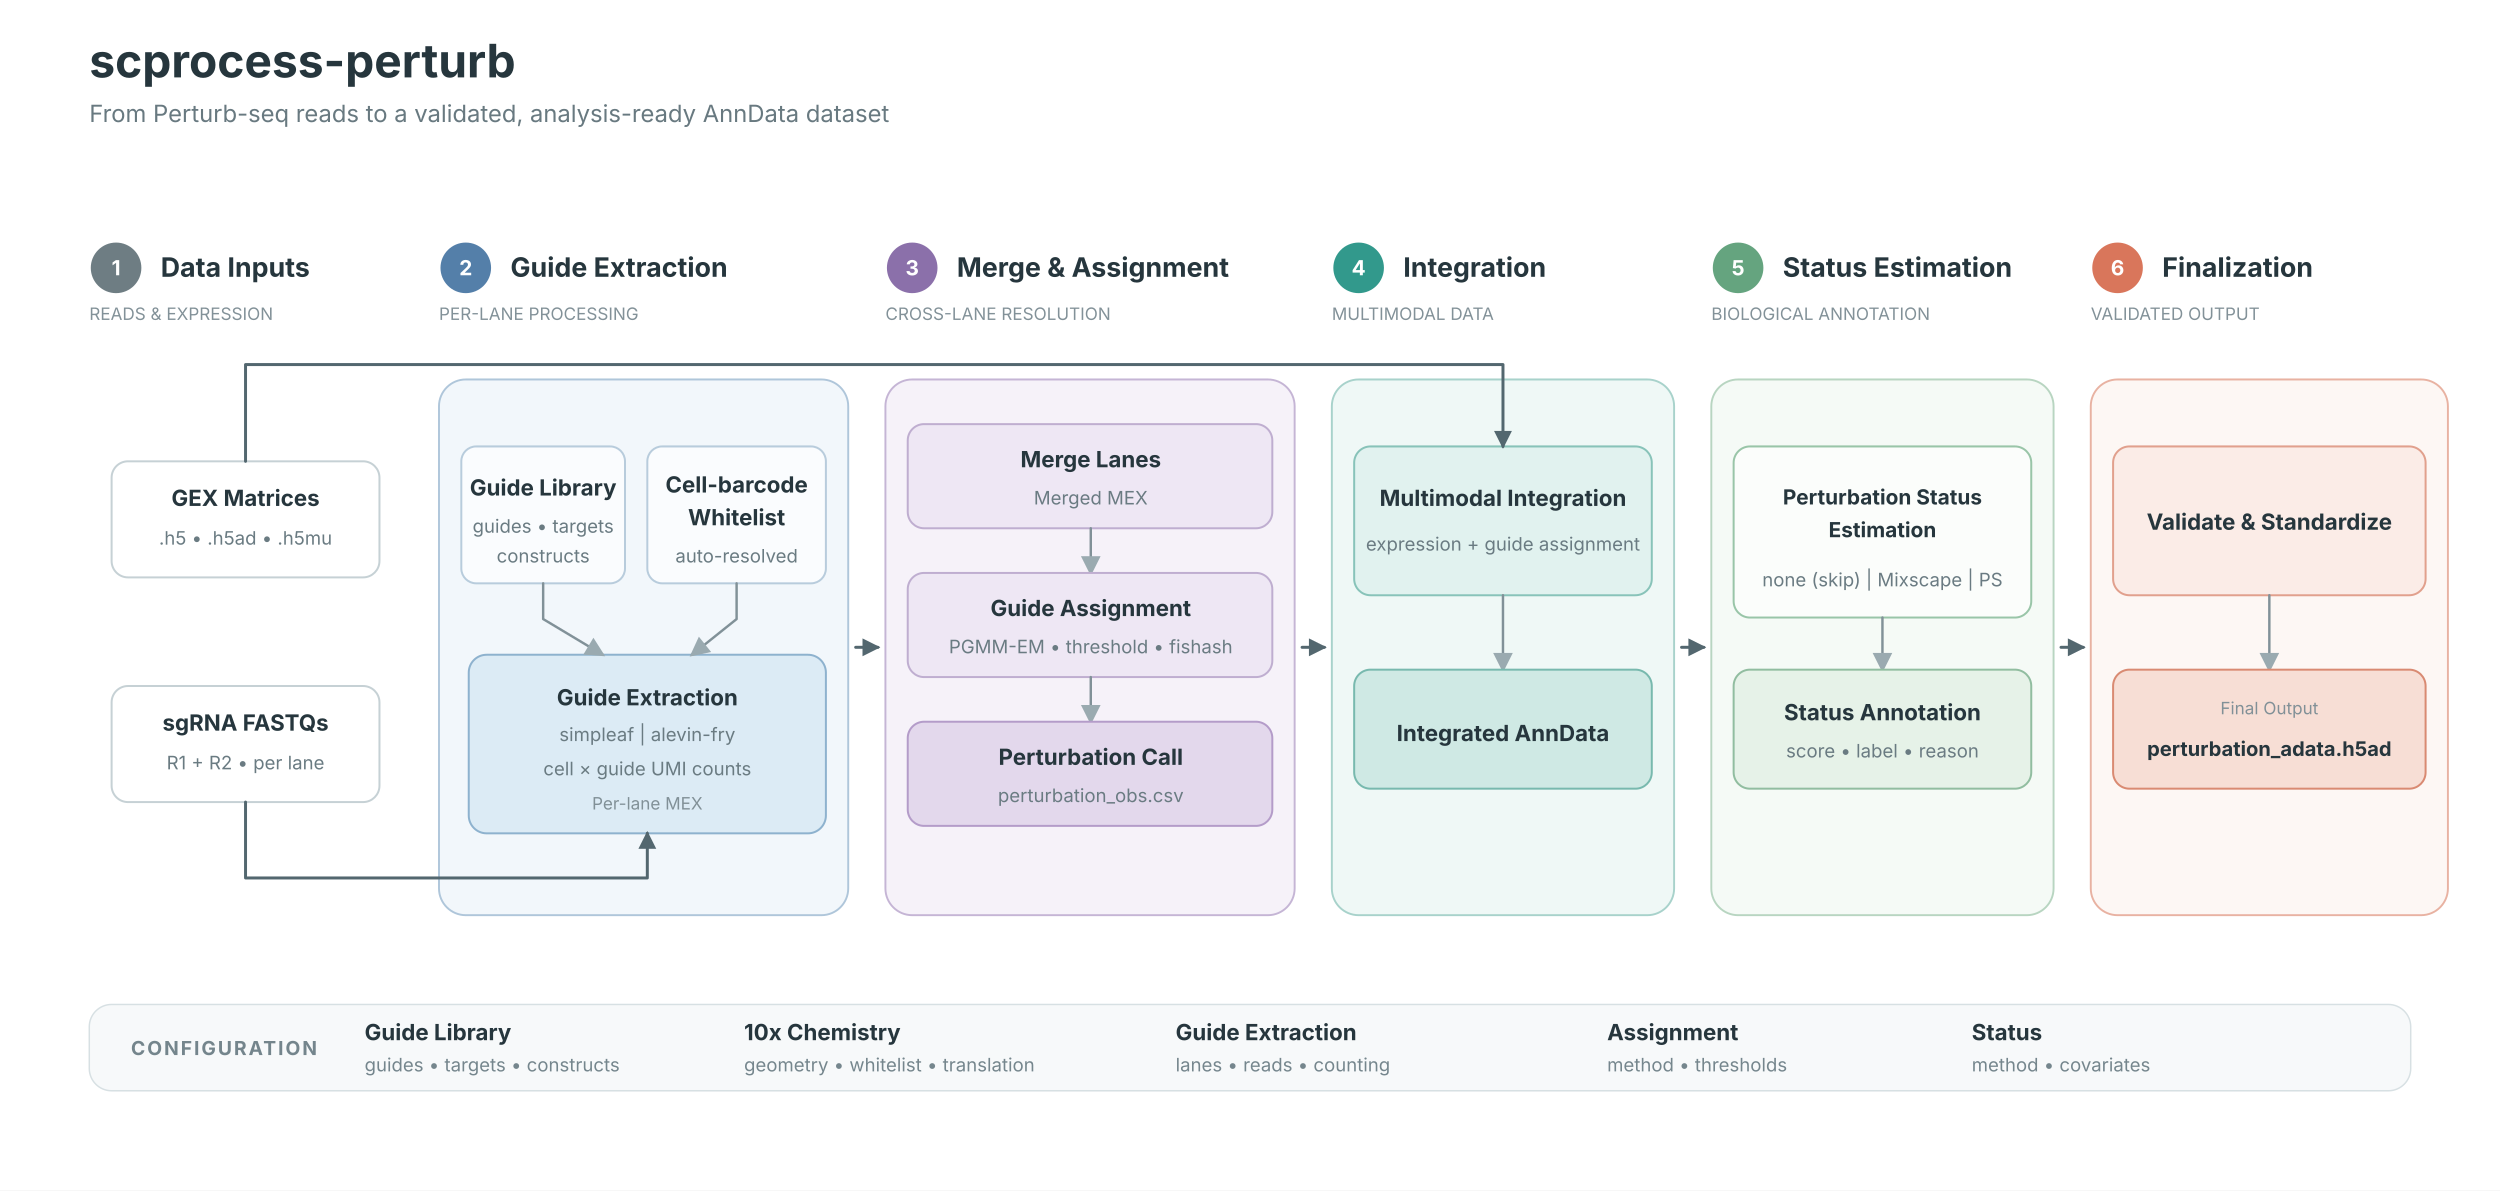
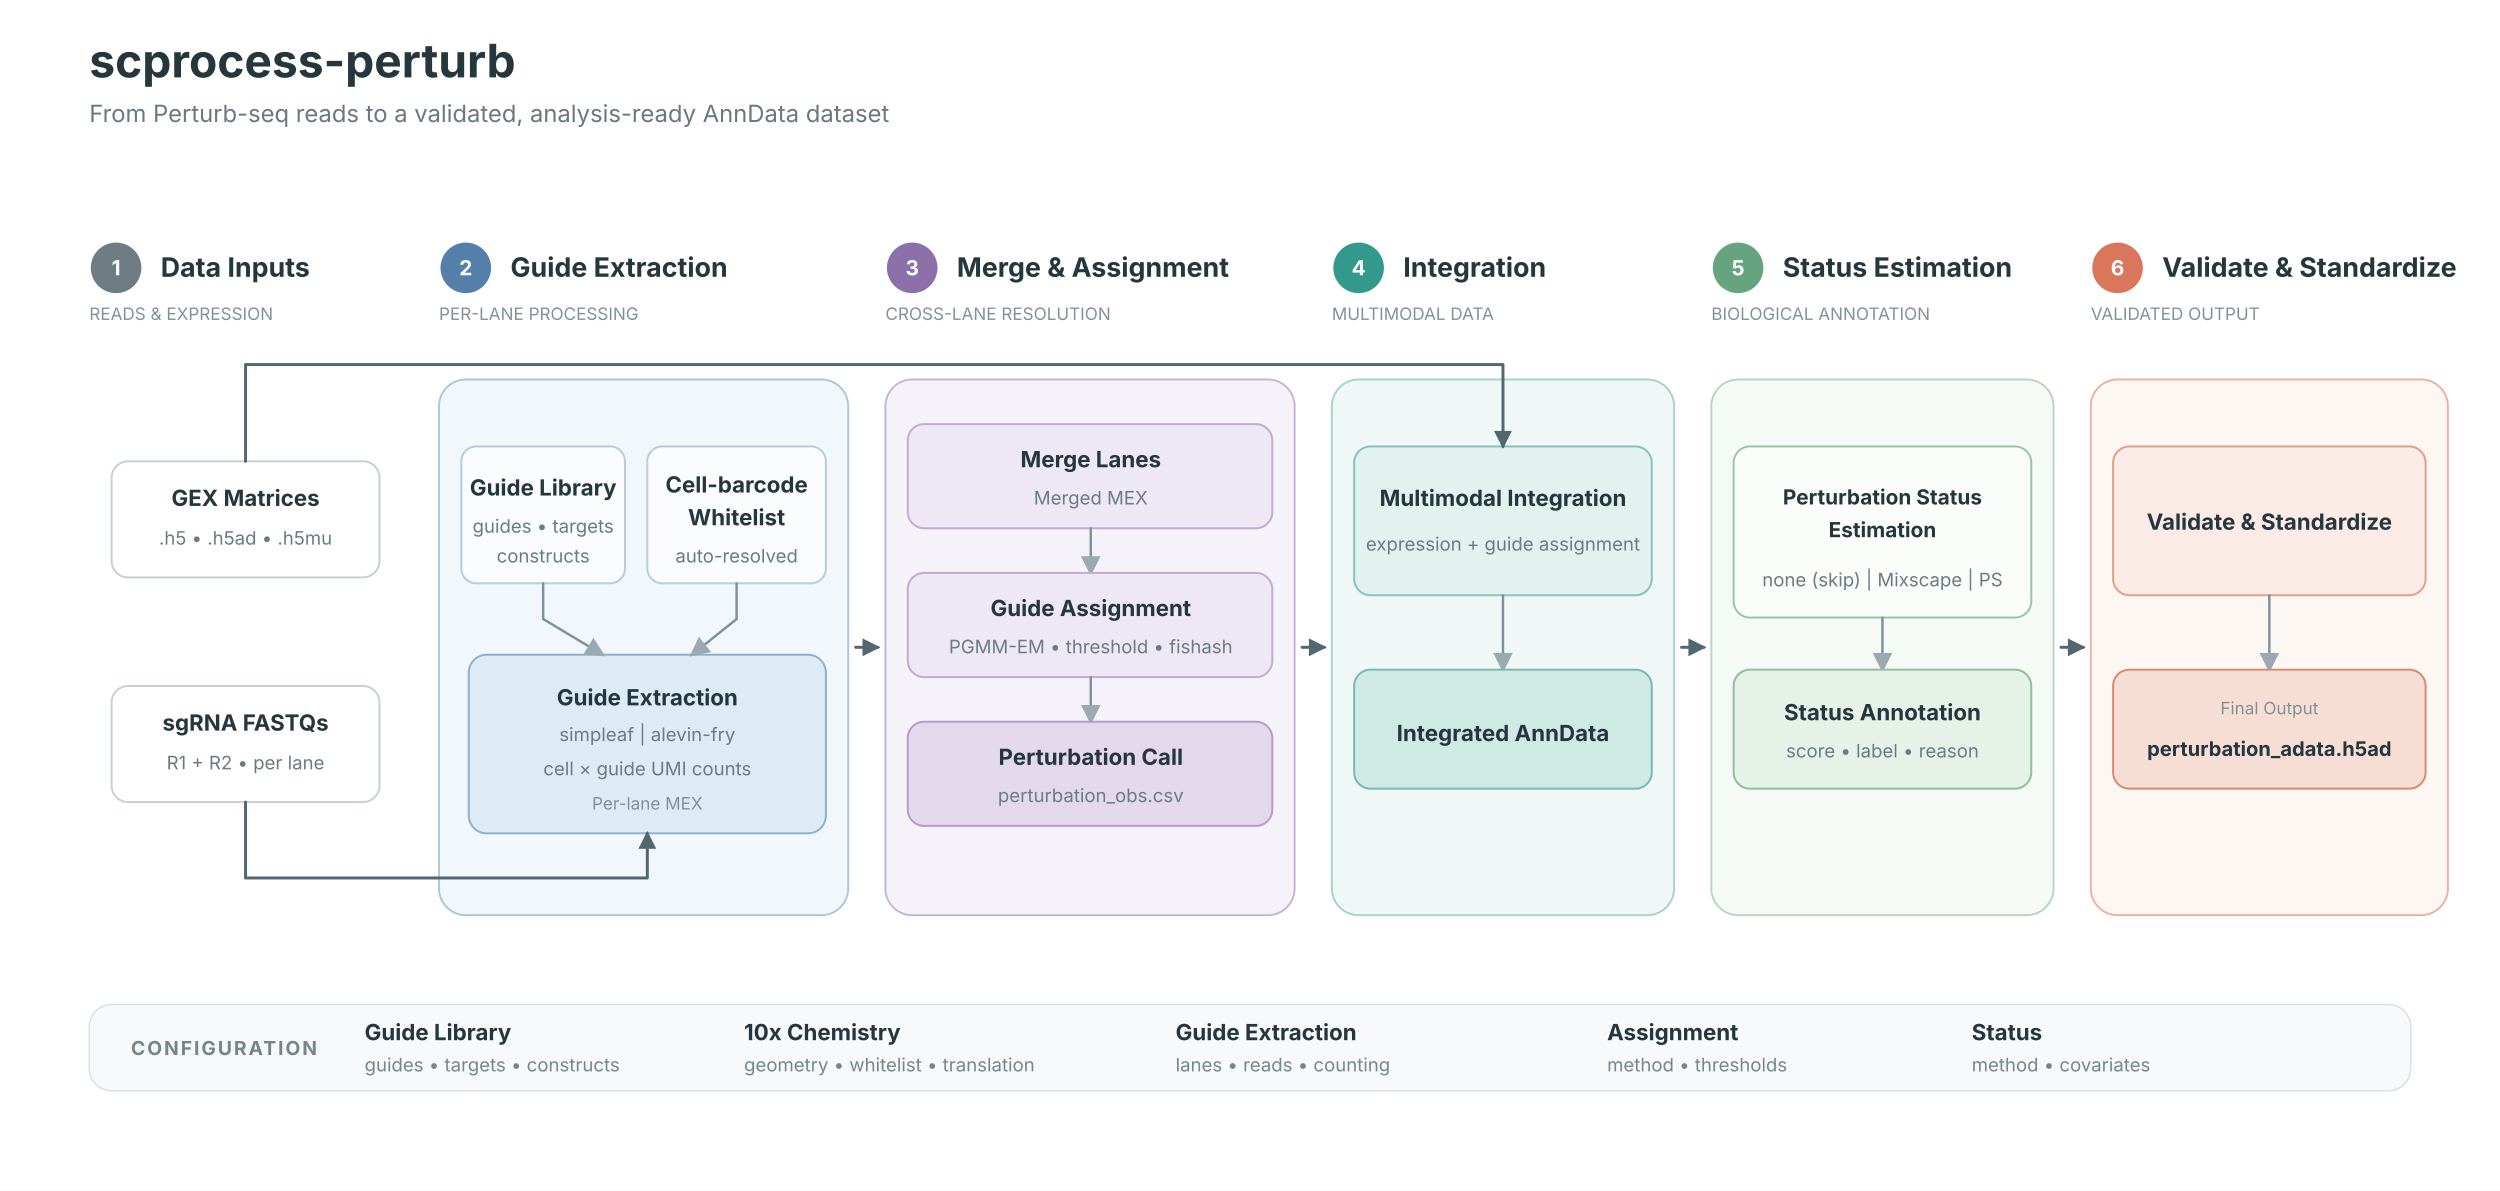
<svg xmlns="http://www.w3.org/2000/svg" width="1680" height="800" viewBox="0 0 1680 800">
  <defs>
    <marker id="arr" markerWidth="6" markerHeight="6" refX="5.2" refY="3" orient="auto" markerUnits="strokeWidth">
      <path d="M0 0L6 3L0 6Z" fill="#53676F" />
    </marker>
    <marker id="arr2" markerWidth="8" markerHeight="8" refX="6.8" refY="4" orient="auto" markerUnits="strokeWidth">
      <path d="M0 0L8 4L0 8Z" fill="#9AAAB0" />
    </marker>
    <style>
    text{font-family:Inter,"Helvetica Neue",Arial,sans-serif;fill:#26363D}.title{font-size:31px;font-weight:700}.subtitle{font-size:16px;fill:#687980}
    .cfg-label{font-size:13px;font-weight:700;letter-spacing:1.3px;fill:#74858C}.cfg-item{font-size:15px;font-weight:650}.cfg-note{font-size:12.5px;fill:#75868D}
    .stage-title{font-size:18px;font-weight:700}.stage-sub{font-size:11.5px;fill:#829198}.num{font-size:14px;font-weight:700;fill:#fff}
    .node-title{font-size:15px;font-weight:700}.node-sub{font-size:12.5px;fill:#6A7B82}.artifact-sub{font-size:11.5px;fill:#819097}
    .card{stroke-width:1.3}.node{stroke-width:1.35}.primary{fill:none;stroke:#53676F;stroke-width:2;stroke-linecap:round;stroke-linejoin:round;marker-end:url(#arr)}
    .inner{fill:none;stroke:#819198;stroke-width:1.65;stroke-linecap:round;stroke-linejoin:round;marker-end:url(#arr2)}
  </style>
  </defs>
  <rect width="1680" height="800" fill="#FFFFFF" />
  <text x="60" y="52" class="title">scprocess-perturb</text>
  <text x="60" y="82" class="subtitle">From Perturb-seq reads to a validated, analysis-ready AnnData dataset</text>
  <g transform="translate(0,-60)">
    <g>
      <circle cx="78" cy="240" r="17" fill="#6E7D83" />
      <text x="78" y="245" text-anchor="middle" class="num">1</text>
      <text x="108" y="246" class="stage-title">Data Inputs</text>
      <text x="60" y="275" class="stage-sub">READS &amp; EXPRESSION</text>
    </g>
    <g>
      <circle cx="313" cy="240" r="17" fill="#547FA9" />
      <text x="313" y="245" text-anchor="middle" class="num">2</text>
      <text x="343" y="246" class="stage-title">Guide Extraction</text>
      <text x="295" y="275" class="stage-sub">PER-LANE PROCESSING</text>
    </g>
    <g>
      <circle cx="613" cy="240" r="17" fill="#8B70AA" />
      <text x="613" y="245" text-anchor="middle" class="num">3</text>
      <text x="643" y="246" class="stage-title">Merge &amp; Assignment</text>
      <text x="595" y="275" class="stage-sub">CROSS-LANE RESOLUTION</text>
    </g>
    <g>
      <circle cx="913" cy="240" r="17" fill="#32998C" />
      <text x="913" y="245" text-anchor="middle" class="num">4</text>
      <text x="943" y="246" class="stage-title">Integration</text>
      <text x="895" y="275" class="stage-sub">MULTIMODAL DATA</text>
    </g>
    <g>
      <circle cx="1168" cy="240" r="17" fill="#65A47F" />
      <text x="1168" y="245" text-anchor="middle" class="num">5</text>
      <text x="1198" y="246" class="stage-title">Status Estimation</text>
      <text x="1150" y="275" class="stage-sub">BIOLOGICAL ANNOTATION</text>
    </g>
    <g>
      <circle cx="1423" cy="240" r="17" fill="#D9765B" />
      <text x="1423" y="245" text-anchor="middle" class="num">6</text>
-       <text x="1453" y="246" class="stage-title">Finalization</text>
+       <text x="1453" y="246" class="stage-title">Validate &amp; Standardize</text>
      <text x="1405" y="275" class="stage-sub">VALIDATED OUTPUT</text>
    </g>
    <rect x="295" y="315" width="275" height="360" rx="18" class="card" fill="#F2F7FB" stroke="#AFC6DA" />
    <rect x="595" y="315" width="275" height="360" rx="18" class="card" fill="#F6F2F9" stroke="#C5B5D5" />
    <rect x="895" y="315" width="230" height="360" rx="18" class="card" fill="#EFF8F6" stroke="#A8D2CB" />
    <rect x="1150" y="315" width="230" height="360" rx="18" class="card" fill="#F5FAF6" stroke="#B8D5C1" />
    <rect x="1405" y="315" width="240" height="360" rx="18" class="card" fill="#FDF7F4" stroke="#E8B2A2" />
    <rect x="75" y="370" width="180" height="78" rx="11" class="node" fill="#fff" stroke="#C6D1D5" />
    <text x="165" y="400" text-anchor="middle" class="node-title">GEX Matrices</text>
    <text x="165" y="426" text-anchor="middle" class="node-sub">.h5 • .h5ad • .h5mu</text>
    <rect x="75" y="521" width="180" height="78" rx="11" class="node" fill="#fff" stroke="#C6D1D5" />
    <text x="165" y="551" text-anchor="middle" class="node-title">sgRNA FASTQs</text>
    <text x="165" y="577" text-anchor="middle" class="node-sub">R1 + R2 • per lane</text>
    <rect x="310" y="360" width="110" height="92" rx="10" class="node" fill="#FAFCFE" stroke="#B8CCDC" />
    <text x="365" y="393" text-anchor="middle" class="node-title">Guide Library</text>
    <text x="365" y="418" text-anchor="middle" class="node-sub">guides • targets</text>
    <text x="365" y="438" text-anchor="middle" class="node-sub">constructs</text>
    <rect x="435" y="360" width="120" height="92" rx="10" class="node" fill="#FAFCFE" stroke="#B8CCDC" />
    <text x="495" y="391" text-anchor="middle" class="node-title">Cell-barcode</text>
    <text x="495" y="413" text-anchor="middle" class="node-title">Whitelist</text>
    <text x="495" y="438" text-anchor="middle" class="node-sub">auto-resolved</text>
    <rect x="315" y="500" width="240" height="120" rx="12" class="node" fill="#DCEBF5" stroke="#8EB2CE" />
    <text x="435" y="534" text-anchor="middle" class="node-title">Guide Extraction</text>
    <text x="435" y="558" text-anchor="middle" class="node-sub">simpleaf | alevin-fry</text>
    <text x="435" y="581" text-anchor="middle" class="node-sub">cell × guide UMI counts</text>
    <text x="435" y="604" text-anchor="middle" class="artifact-sub">Per-lane MEX</text>
    <path d="M365 452V476L405 500" class="inner" />
    <path d="M495 452V476L465 500" class="inner" />
    <rect x="610" y="345" width="245" height="70" rx="11" class="node" fill="#EEE7F4" stroke="#BFAED0" />
    <text x="733" y="374" text-anchor="middle" class="node-title">Merge Lanes</text>
    <text x="733" y="399" text-anchor="middle" class="node-sub">Merged MEX</text>
    <path d="M733 415V445" class="inner" />
    <rect x="610" y="445" width="245" height="70" rx="11" class="node" fill="#EEE7F4" stroke="#BFAED0" />
    <text x="733" y="474" text-anchor="middle" class="node-title">Guide Assignment</text>
    <text x="733" y="499" text-anchor="middle" class="node-sub">PGMM-EM • threshold • fishash</text>
    <path d="M733 515V545" class="inner" />
    <rect x="610" y="545" width="245" height="70" rx="11" class="node" fill="#E3D8EC" stroke="#B49CC9" />
    <text x="733" y="574" text-anchor="middle" class="node-title">Perturbation Call</text>
    <text x="733" y="599" text-anchor="middle" class="node-sub">perturbation_obs.csv</text>
    <rect x="910" y="360" width="200" height="100" rx="11" class="node" fill="#E1F2EF" stroke="#88C3B9" />
    <text x="1010" y="400" text-anchor="middle" class="node-title">Multimodal Integration</text>
    <text x="1010" y="430" text-anchor="middle" class="node-sub">expression + guide assignment</text>
    <path d="M1010 460V510" class="inner" />
    <rect x="910" y="510" width="200" height="80" rx="11" class="node" fill="#CFE9E4" stroke="#78B9AE" />
    <text x="1010" y="558" text-anchor="middle" class="node-title">Integrated AnnData</text>
    <rect x="1165" y="360" width="200" height="115" rx="11" class="node" fill="#FBFDFB" stroke="#99C5A8" />
    <text x="1265" y="399" text-anchor="middle" font-size="14" font-weight="700">Perturbation Status</text>
    <text x="1265" y="421" text-anchor="middle" font-size="14" font-weight="700">Estimation</text>
    <text x="1265" y="454" text-anchor="middle" class="node-sub">none (skip) | Mixscape | PS</text>
    <path d="M1265 475V510" class="inner" />
    <rect x="1165" y="510" width="200" height="80" rx="11" class="node" fill="#E6F2E8" stroke="#91BDA0" />
    <text x="1265" y="544" text-anchor="middle" class="node-title">Status Annotation</text>
    <text x="1265" y="569" text-anchor="middle" class="node-sub">score • label • reason</text>
    <rect x="1420" y="360" width="210" height="100" rx="11" class="node" fill="#FBECE7" stroke="#E1A08D" />
    <text x="1525" y="416" text-anchor="middle" class="node-title">Validate &amp; Standardize</text>
    <path d="M1525 460V510" class="inner" />
    <rect x="1420" y="510" width="210" height="80" rx="11" class="node" fill="#F7DED5" stroke="#D98A72" />
    <text x="1525" y="540" text-anchor="middle" class="artifact-sub">Final Output</text>
    <text x="1525" y="568" text-anchor="middle" font-size="13.5" font-weight="700" fill="#9E4E39">perturbation_adata.h5ad</text>
    <path d="M575 495H590" class="primary" />
    <path d="M875 495H890" class="primary" />
    <path d="M1130 495H1145" class="primary" />
    <path d="M1385 495H1400" class="primary" />
    <path d="M165 370V305H1010V360" class="primary" />
    <path d="M165 599V650H435V620" class="primary" />
  </g>
  <rect x="60" y="675" width="1560" height="58" rx="15" fill="#F7F9FA" stroke="#D7E0E3" />
  <text x="88" y="709" class="cfg-label">CONFIGURATION</text>
  <text x="245" y="699" class="cfg-item">Guide Library</text>
  <text x="245" y="720" class="cfg-note">guides • targets • constructs</text>
  <text x="500" y="699" class="cfg-item">10x Chemistry</text>
  <text x="500" y="720" class="cfg-note">geometry • whitelist • translation</text>
  <text x="790" y="699" class="cfg-item">Guide Extraction</text>
  <text x="790" y="720" class="cfg-note">lanes • reads • counting</text>
  <text x="1080" y="699" class="cfg-item">Assignment</text>
  <text x="1080" y="720" class="cfg-note">method • thresholds</text>
  <text x="1325" y="699" class="cfg-item">Status</text>
  <text x="1325" y="720" class="cfg-note">method • covariates</text>
</svg>
